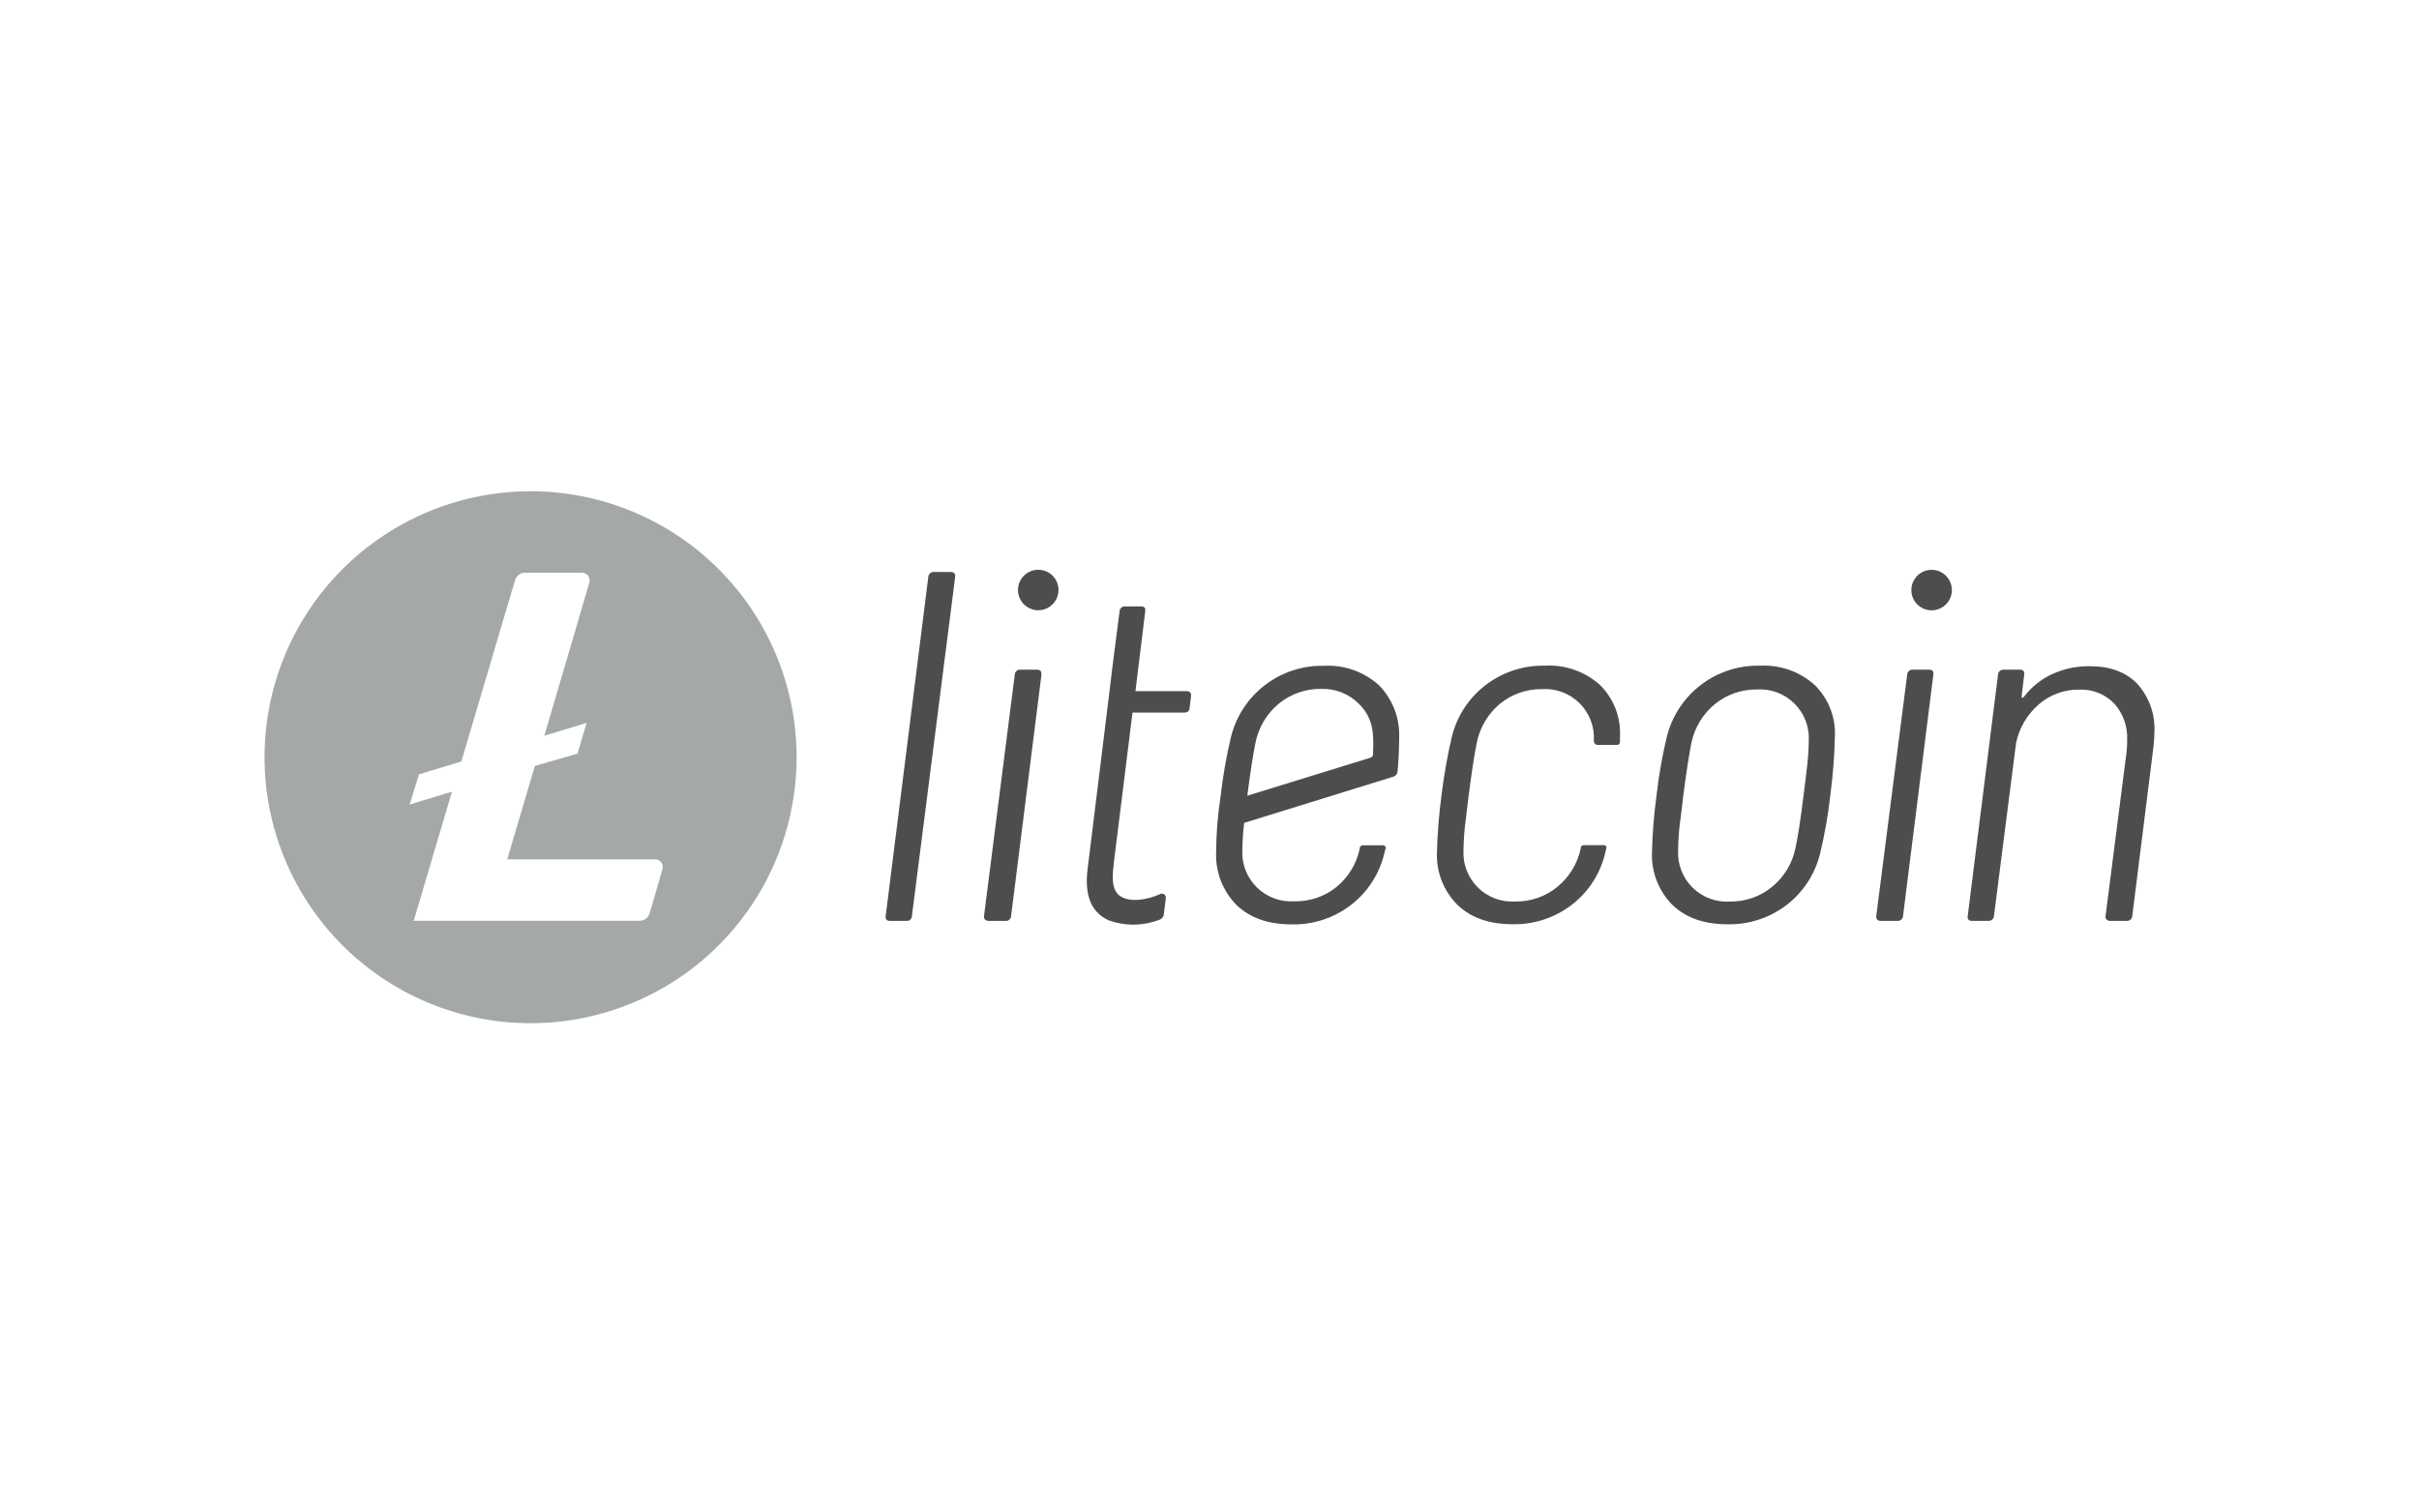
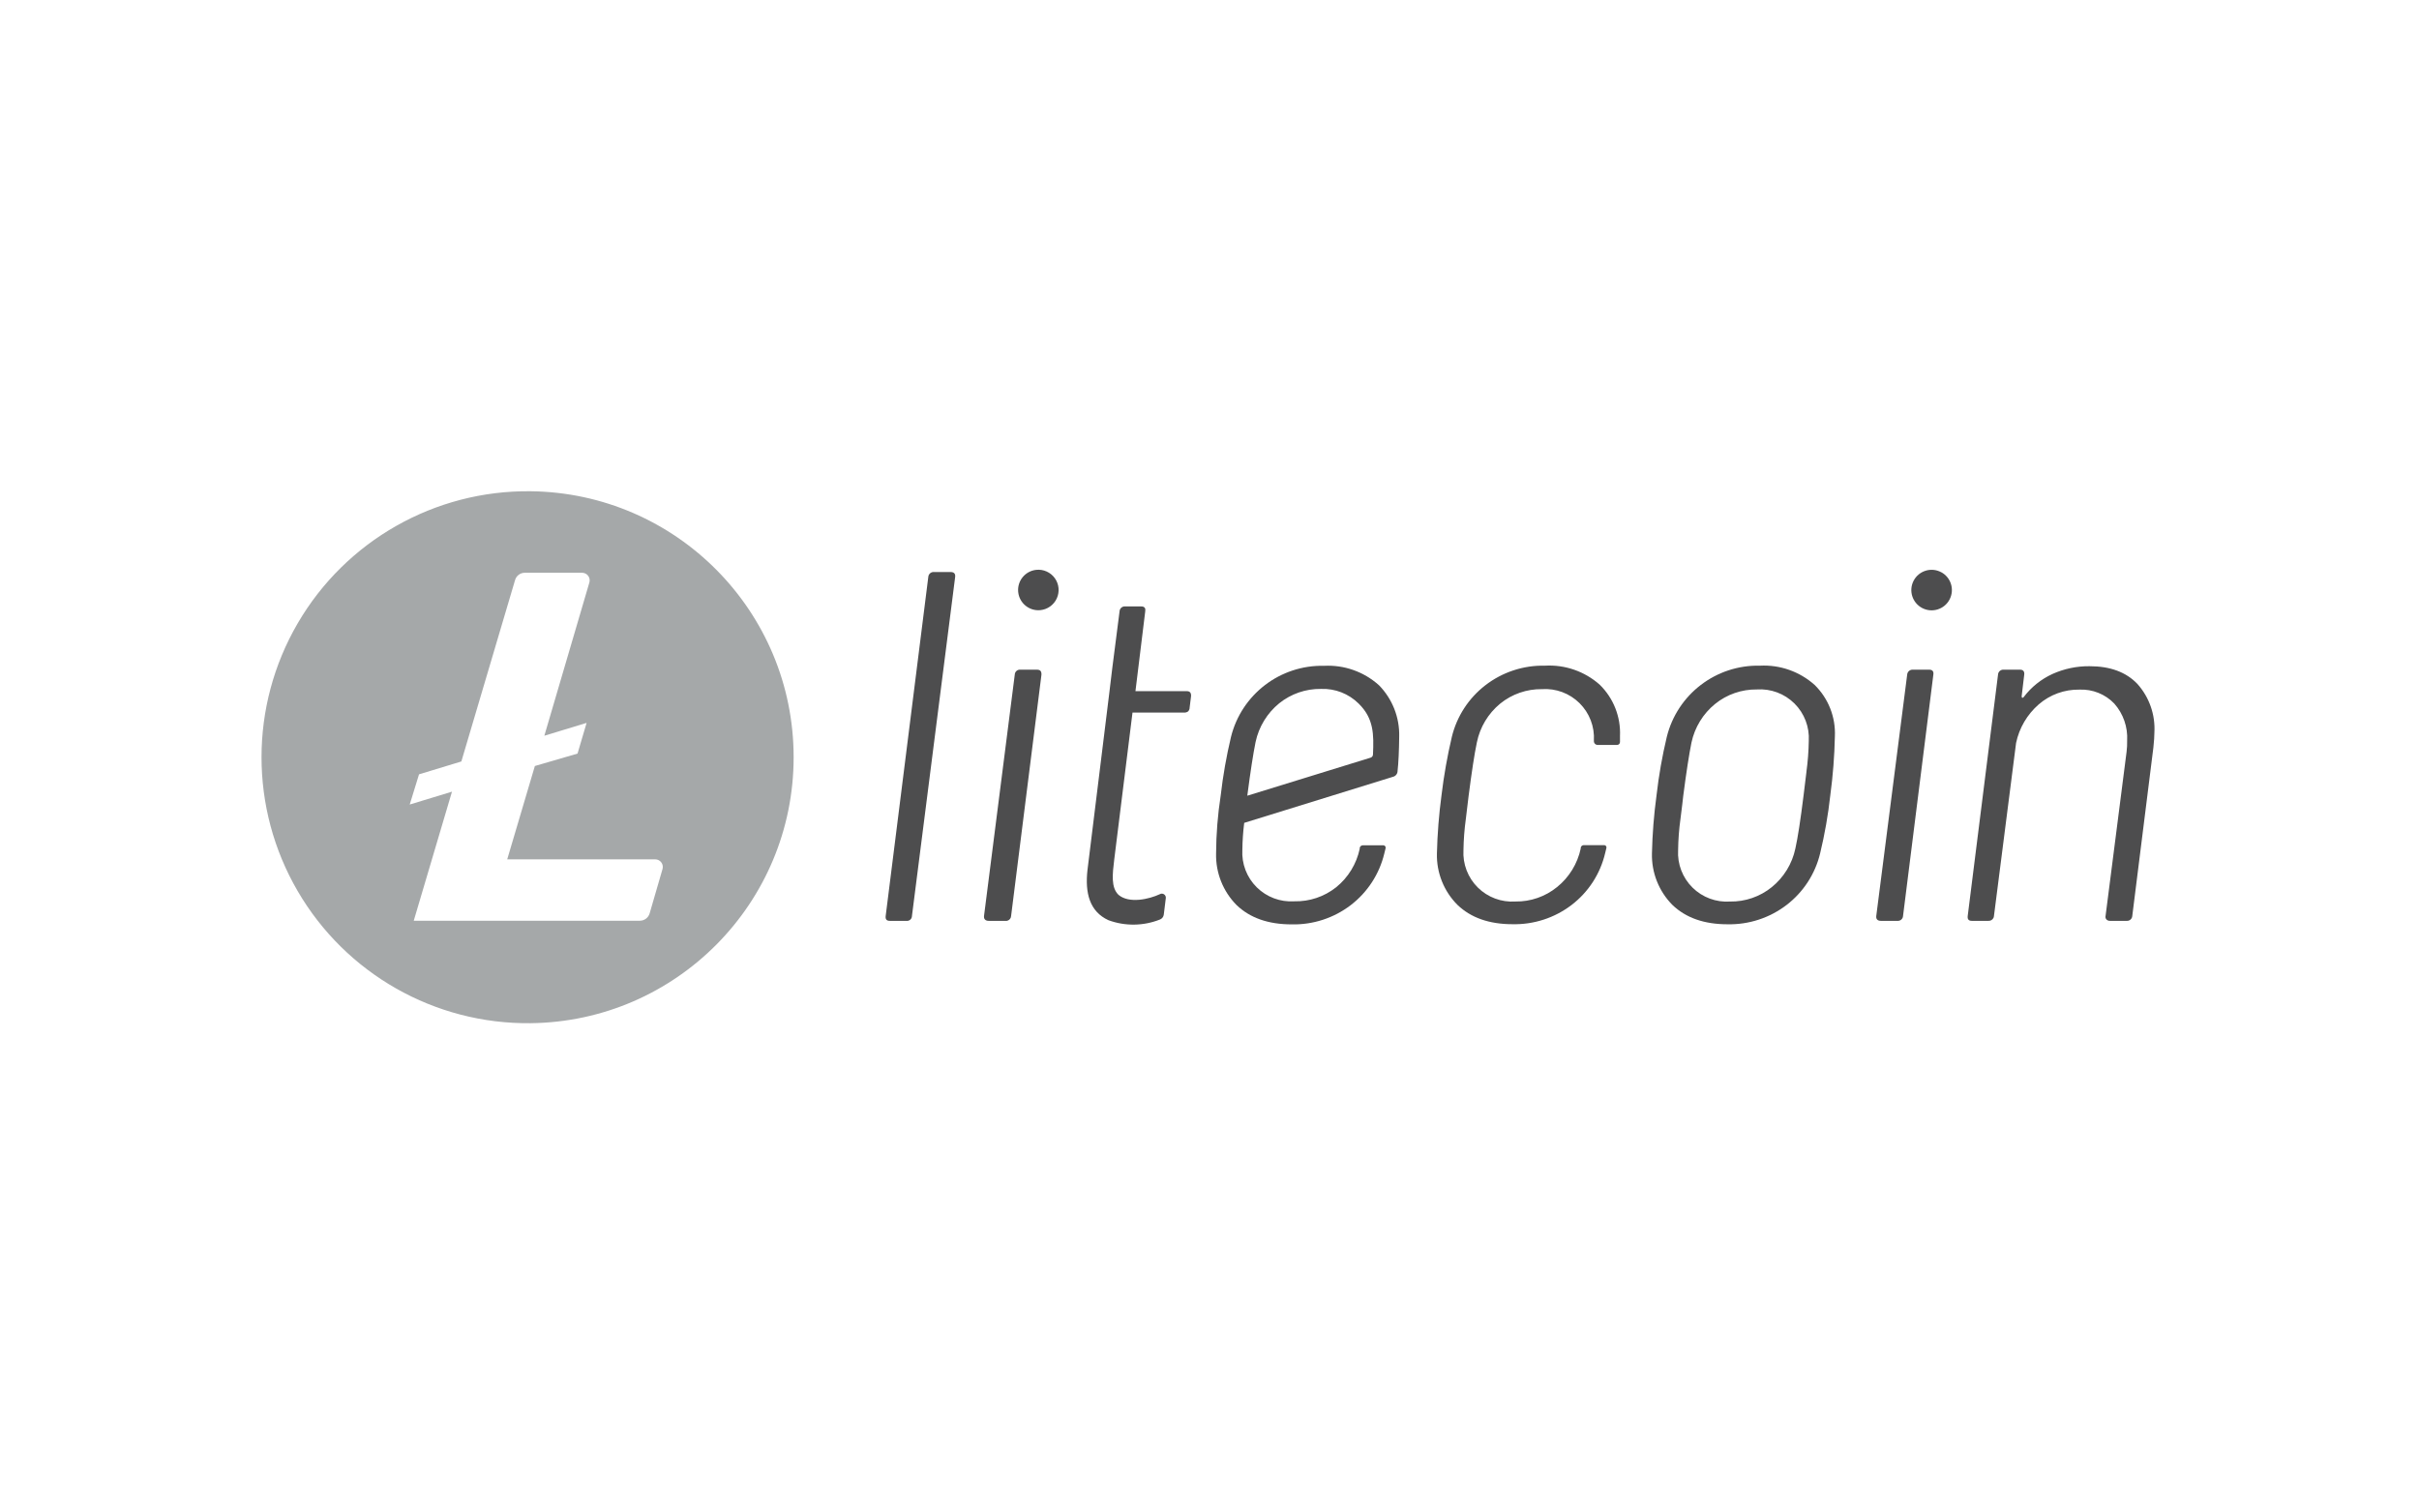
- <svg xmlns="http://www.w3.org/2000/svg" width="72" height="45" viewBox="0 0 72 45" fill="none">
-   <path d="M15.792 14.625C14.226 14.625 12.695 15.089 11.392 15.96C10.09 16.83 9.075 18.067 8.476 19.513C7.876 20.96 7.72 22.553 8.025 24.089C8.331 25.625 9.085 27.036 10.192 28.143C11.3 29.251 12.711 30.005 14.247 30.311C15.783 30.616 17.375 30.459 18.822 29.86C20.269 29.261 21.506 28.246 22.376 26.943C23.246 25.641 23.711 24.11 23.711 22.544C23.711 21.504 23.506 20.474 23.108 19.513C22.71 18.553 22.127 17.68 21.391 16.944C20.656 16.209 19.783 15.626 18.822 15.228C17.862 14.83 16.832 14.625 15.792 14.625V14.625ZM15.92 22.804L15.097 25.584H19.502C19.537 25.584 19.572 25.592 19.603 25.608C19.634 25.624 19.662 25.646 19.683 25.674C19.704 25.703 19.718 25.735 19.724 25.77C19.73 25.804 19.729 25.839 19.719 25.873L19.336 27.193C19.317 27.256 19.279 27.311 19.227 27.351C19.174 27.39 19.11 27.411 19.044 27.411H12.315L13.453 23.569L12.194 23.952L12.472 23.053L13.733 22.67L15.33 17.272C15.348 17.209 15.386 17.153 15.438 17.113C15.49 17.074 15.554 17.052 15.62 17.052H17.324C17.359 17.052 17.394 17.06 17.425 17.075C17.457 17.091 17.484 17.113 17.505 17.141C17.526 17.169 17.541 17.201 17.547 17.236C17.554 17.27 17.552 17.306 17.543 17.339L16.202 21.904L17.46 21.521L17.19 22.435L15.92 22.804Z" fill="#A5A8A9" />
-   <path d="M30.843 16.965C30.962 16.953 31.082 16.977 31.187 17.033C31.328 17.108 31.433 17.236 31.48 17.389C31.526 17.541 31.511 17.706 31.436 17.847C31.38 17.953 31.294 18.039 31.189 18.096C31.084 18.153 30.965 18.177 30.846 18.166C30.727 18.154 30.614 18.108 30.521 18.033C30.429 17.957 30.361 17.856 30.326 17.742C30.291 17.627 30.291 17.505 30.325 17.391C30.36 17.276 30.427 17.175 30.519 17.099C30.612 17.023 30.724 16.976 30.843 16.965Z" fill="#4D4D4E" />
-   <path d="M27.797 17.029H28.291C28.387 17.029 28.444 17.071 28.429 17.182L27.143 27.268C27.144 27.289 27.139 27.31 27.131 27.329C27.122 27.349 27.109 27.366 27.093 27.38C27.077 27.394 27.058 27.405 27.038 27.411C27.017 27.417 26.996 27.418 26.975 27.415H26.485C26.383 27.415 26.35 27.363 26.362 27.268L27.63 17.178C27.631 17.158 27.636 17.137 27.645 17.119C27.654 17.1 27.667 17.083 27.682 17.069C27.698 17.055 27.716 17.044 27.735 17.038C27.755 17.031 27.776 17.028 27.797 17.029Z" fill="#4D4D4E" />
-   <path d="M30.373 19.937H30.862C30.969 19.937 31.001 19.989 30.998 20.088L30.095 27.268C30.095 27.29 30.09 27.311 30.08 27.331C30.07 27.351 30.057 27.368 30.04 27.382C30.023 27.396 30.003 27.406 29.982 27.412C29.961 27.418 29.939 27.419 29.917 27.415H29.427C29.335 27.415 29.277 27.365 29.289 27.268L30.204 20.084C30.205 20.063 30.21 20.043 30.219 20.024C30.228 20.005 30.241 19.988 30.257 19.974C30.273 19.96 30.291 19.95 30.311 19.943C30.331 19.937 30.352 19.935 30.373 19.937Z" fill="#4D4D4E" />
-   <path fill-rule="evenodd" clip-rule="evenodd" d="M52.383 19.818C51.748 19.804 51.128 20.006 50.624 20.391C50.12 20.777 49.763 21.323 49.611 21.939C49.474 22.511 49.373 23.09 49.306 23.674C49.228 24.25 49.182 24.829 49.169 25.41C49.162 25.693 49.213 25.975 49.318 26.238C49.423 26.501 49.58 26.741 49.779 26.942C50.178 27.325 50.724 27.517 51.417 27.517C52.052 27.531 52.673 27.328 53.178 26.942C53.675 26.56 54.026 26.019 54.174 25.41C54.312 24.838 54.414 24.259 54.478 23.674C54.556 23.093 54.602 22.509 54.614 21.923C54.627 21.64 54.58 21.357 54.476 21.093C54.372 20.829 54.214 20.59 54.011 20.391C53.565 19.992 52.98 19.787 52.383 19.818ZM53.768 22.977C53.722 23.343 53.693 23.576 53.683 23.674C53.591 24.415 53.509 24.946 53.438 25.262C53.343 25.715 53.095 26.12 52.735 26.411C52.385 26.695 51.945 26.847 51.494 26.84C51.288 26.854 51.083 26.824 50.89 26.752C50.697 26.68 50.522 26.568 50.375 26.423C50.229 26.278 50.115 26.104 50.042 25.911C49.968 25.719 49.936 25.514 49.948 25.308C49.952 25 49.975 24.693 50.017 24.389C50.063 24.023 50.092 23.791 50.101 23.691C50.193 22.981 50.276 22.45 50.346 22.105C50.443 21.653 50.691 21.247 51.05 20.956C51.401 20.673 51.84 20.521 52.291 20.527C52.496 20.513 52.702 20.543 52.895 20.615C53.088 20.687 53.263 20.8 53.409 20.945C53.556 21.089 53.669 21.264 53.743 21.456C53.816 21.648 53.849 21.854 53.837 22.059C53.832 22.366 53.809 22.673 53.768 22.977Z" fill="#4D4D4E" />
-   <path d="M56.934 19.937H57.422C57.518 19.937 57.559 19.989 57.545 20.084L56.643 27.268C56.642 27.289 56.637 27.309 56.628 27.328C56.619 27.347 56.606 27.364 56.59 27.377C56.574 27.391 56.556 27.402 56.536 27.408C56.516 27.415 56.495 27.417 56.474 27.415H55.984C55.892 27.415 55.833 27.371 55.846 27.268L56.766 20.084C56.769 20.043 56.788 20.003 56.819 19.976C56.851 19.948 56.892 19.934 56.934 19.937Z" fill="#4D4D4E" />
-   <path d="M63.617 20.36C63.28 20.008 62.807 19.834 62.194 19.834C61.815 19.829 61.439 19.908 61.093 20.063C60.754 20.218 60.459 20.455 60.234 20.753C60.194 20.791 60.173 20.782 60.173 20.722L60.25 20.084C60.261 19.994 60.221 19.937 60.127 19.937H59.639C59.618 19.935 59.597 19.938 59.577 19.944C59.557 19.951 59.539 19.961 59.523 19.975C59.507 19.988 59.494 20.005 59.485 20.024C59.476 20.043 59.471 20.064 59.47 20.084L58.568 27.268C58.556 27.361 58.589 27.415 58.691 27.415H59.181C59.202 27.417 59.223 27.414 59.242 27.408C59.262 27.401 59.28 27.39 59.296 27.377C59.312 27.363 59.325 27.346 59.334 27.328C59.343 27.309 59.348 27.288 59.349 27.268L60.007 22.121C60.1 21.674 60.337 21.271 60.681 20.971C61.017 20.68 61.449 20.523 61.893 20.531C62.086 20.523 62.278 20.555 62.456 20.627C62.635 20.699 62.796 20.808 62.93 20.946C63.198 21.249 63.336 21.646 63.313 22.05C63.315 22.159 63.31 22.269 63.297 22.377L62.671 27.268C62.667 27.285 62.666 27.304 62.67 27.322C62.674 27.34 62.682 27.357 62.694 27.371C62.709 27.387 62.727 27.398 62.746 27.406C62.766 27.414 62.788 27.417 62.809 27.415H63.297C63.318 27.417 63.339 27.415 63.359 27.408C63.379 27.402 63.397 27.391 63.413 27.377C63.429 27.364 63.442 27.347 63.451 27.328C63.46 27.309 63.465 27.289 63.466 27.268L64.094 22.255C64.115 22.063 64.125 21.908 64.125 21.81C64.14 21.547 64.103 21.283 64.016 21.035C63.929 20.786 63.793 20.556 63.617 20.36Z" fill="#4D4D4E" />
-   <path d="M57.773 17.033C57.667 16.977 57.547 16.955 57.429 16.968C57.31 16.98 57.198 17.028 57.106 17.104C57.015 17.181 56.948 17.283 56.914 17.397C56.88 17.512 56.882 17.634 56.917 17.748C56.953 17.862 57.022 17.962 57.114 18.037C57.207 18.112 57.32 18.158 57.439 18.168C57.558 18.179 57.678 18.154 57.782 18.097C57.887 18.04 57.972 17.953 58.028 17.847C58.102 17.705 58.117 17.54 58.069 17.387C58.021 17.235 57.915 17.107 57.773 17.033Z" fill="#4D4D4E" />
-   <path d="M44.207 20.404C44.714 20.011 45.341 19.804 45.983 19.818C46.58 19.784 47.166 19.987 47.613 20.383C47.816 20.581 47.975 20.82 48.08 21.085C48.184 21.349 48.231 21.632 48.218 21.916V22.09C48.218 22.102 48.216 22.113 48.211 22.124C48.207 22.135 48.2 22.145 48.192 22.153C48.183 22.161 48.173 22.168 48.163 22.172C48.152 22.176 48.14 22.178 48.128 22.178H47.553C47.538 22.178 47.523 22.175 47.509 22.169C47.495 22.163 47.483 22.154 47.472 22.144C47.462 22.133 47.453 22.12 47.448 22.106C47.443 22.091 47.44 22.076 47.441 22.061V22.05C47.452 21.844 47.42 21.638 47.347 21.446C47.273 21.253 47.159 21.079 47.013 20.934C46.866 20.789 46.691 20.677 46.498 20.605C46.304 20.533 46.098 20.503 45.893 20.517C45.442 20.511 45.004 20.663 44.653 20.946C44.295 21.241 44.05 21.649 43.958 22.103C43.885 22.448 43.805 22.979 43.713 23.689C43.701 23.789 43.667 24.082 43.629 24.387C43.587 24.692 43.564 24.999 43.56 25.306C43.548 25.512 43.58 25.717 43.653 25.91C43.727 26.102 43.841 26.276 43.987 26.421C44.133 26.566 44.308 26.678 44.501 26.75C44.694 26.822 44.9 26.852 45.105 26.839C45.556 26.846 45.995 26.694 46.345 26.41C46.705 26.119 46.953 25.713 47.05 25.26C47.049 25.251 47.049 25.241 47.05 25.232C47.055 25.211 47.067 25.192 47.084 25.18C47.101 25.167 47.122 25.16 47.144 25.161H47.747C47.757 25.161 47.767 25.163 47.777 25.168C47.786 25.172 47.794 25.178 47.801 25.187C47.807 25.195 47.812 25.204 47.814 25.214C47.816 25.224 47.816 25.235 47.814 25.245C47.801 25.302 47.787 25.356 47.774 25.408C47.628 26.018 47.277 26.559 46.78 26.94C46.275 27.326 45.654 27.529 45.019 27.515C44.326 27.515 43.78 27.323 43.382 26.94C43.181 26.74 43.023 26.5 42.917 26.237C42.812 25.974 42.761 25.691 42.769 25.408C42.783 24.827 42.829 24.248 42.906 23.672C42.977 23.088 43.079 22.509 43.213 21.937C43.361 21.328 43.712 20.788 44.207 20.404Z" fill="#4D4D4E" />
-   <path fill-rule="evenodd" clip-rule="evenodd" d="M41.041 20.397C40.595 19.997 40.009 19.79 39.411 19.822C38.776 19.807 38.156 20.01 37.652 20.395C37.148 20.781 36.791 21.326 36.639 21.942C36.503 22.514 36.401 23.094 36.334 23.678C36.245 24.252 36.199 24.832 36.196 25.413C36.19 25.697 36.241 25.979 36.346 26.242C36.451 26.505 36.608 26.745 36.807 26.946C37.206 27.329 37.752 27.52 38.445 27.52C39.08 27.535 39.701 27.332 40.206 26.946C40.703 26.564 41.055 26.023 41.202 25.413C41.215 25.362 41.228 25.308 41.242 25.251C41.244 25.241 41.244 25.23 41.242 25.22C41.24 25.21 41.235 25.201 41.229 25.192C41.222 25.184 41.214 25.178 41.205 25.173C41.195 25.169 41.185 25.166 41.175 25.166H40.566C40.544 25.166 40.524 25.173 40.507 25.186C40.49 25.198 40.477 25.217 40.472 25.237V25.266C40.377 25.718 40.128 26.124 39.769 26.415C39.416 26.696 38.975 26.844 38.524 26.833C38.318 26.846 38.112 26.816 37.92 26.744C37.727 26.672 37.551 26.56 37.405 26.415C37.259 26.27 37.145 26.096 37.072 25.904C36.998 25.712 36.966 25.506 36.978 25.3C36.981 25.032 37 24.764 37.033 24.498L41.456 23.128C41.497 23.119 41.533 23.097 41.559 23.064C41.585 23.032 41.599 22.991 41.598 22.95C41.625 22.72 41.642 22.331 41.646 21.933C41.654 21.649 41.604 21.367 41.5 21.103C41.396 20.839 41.24 20.599 41.041 20.397ZM40.866 22.463C40.866 22.485 40.858 22.505 40.845 22.522C40.832 22.539 40.814 22.551 40.794 22.557L37.127 23.689V23.674C37.219 22.963 37.302 22.433 37.373 22.088C37.469 21.636 37.717 21.23 38.075 20.939C38.427 20.655 38.866 20.504 39.317 20.51C39.524 20.501 39.73 20.536 39.923 20.611C40.117 20.686 40.292 20.8 40.439 20.946C40.891 21.389 40.893 21.862 40.866 22.463Z" fill="#4D4D4E" />
-   <path d="M34.586 26.605C34.564 26.604 34.543 26.61 34.524 26.62C34.21 26.768 33.61 26.91 33.292 26.641C33.064 26.421 33.112 26.026 33.165 25.585C33.167 25.567 33.169 25.549 33.172 25.53L33.708 21.215H35.24C35.284 21.217 35.327 21.205 35.363 21.18C35.393 21.149 35.409 21.108 35.409 21.065L35.451 20.724C35.457 20.63 35.417 20.577 35.329 20.577H33.796L34.087 18.201C34.101 18.117 34.078 18.054 33.965 18.054H33.492C33.471 18.052 33.45 18.054 33.429 18.06C33.41 18.067 33.391 18.077 33.375 18.091C33.359 18.105 33.347 18.122 33.338 18.141C33.329 18.16 33.324 18.18 33.323 18.201L33.108 19.878L33.017 20.634L32.369 25.894C32.289 26.586 32.432 27.139 32.993 27.396C33.489 27.578 34.035 27.57 34.526 27.375C34.556 27.363 34.582 27.344 34.602 27.319C34.622 27.293 34.635 27.263 34.639 27.231L34.7 26.735C34.702 26.714 34.698 26.692 34.689 26.672C34.68 26.653 34.665 26.636 34.647 26.624C34.629 26.613 34.608 26.606 34.586 26.605Z" fill="#4D4D4E" />
+ <svg xmlns="http://www.w3.org/2000/svg" width="72" height="45" fill="none">
+   <path d="M15.792 14.625a7.919 7.919 0 100 15.837 7.919 7.919 0 000-15.837zm.128 8.18l-.823 2.779h4.405a.226.226 0 01.217.29l-.383 1.319a.303.303 0 01-.291.218h-6.73l1.138-3.842-1.258.383.277-.899 1.26-.383 1.598-5.398a.3.3 0 01.29-.22h1.704a.226.226 0 01.219.287l-1.341 4.565 1.258-.383-.27.914-1.27.37z" fill="#A5A8A9" />
+   <path d="M30.843 16.965a.603.603 0 11.12 1.2.603.603 0 01-.12-1.2zM27.797 17.03h.494c.096 0 .153.041.138.152l-1.285 10.086a.148.148 0 01-.17.147h-.49c-.101 0-.134-.052-.122-.147l1.268-10.09a.158.158 0 01.167-.149zM30.373 19.937h.489c.107 0 .14.052.136.151l-.903 7.18a.154.154 0 01-.113.144.155.155 0 01-.065.003h-.49c-.092 0-.15-.05-.138-.147l.915-7.184a.153.153 0 01.17-.147z" fill="#4D4D4E" />
+   <path fill-rule="evenodd" clip-rule="evenodd" d="M52.383 19.818a2.79 2.79 0 00-2.772 2.12 14.578 14.578 0 00-.305 1.736 15.414 15.414 0 00-.137 1.736 2.106 2.106 0 00.61 1.532c.399.383.945.575 1.638.575a2.79 2.79 0 001.76-.575c.498-.382.85-.923.997-1.532.138-.572.24-1.151.304-1.736.078-.58.124-1.165.136-1.75a2.017 2.017 0 00-.603-1.533 2.265 2.265 0 00-1.628-.573zm1.385 3.159c-.046.366-.075.6-.085.697-.092.741-.174 1.272-.245 1.588a2.013 2.013 0 01-.703 1.15c-.35.284-.79.435-1.241.428a1.45 1.45 0 01-1.546-1.532c.004-.308.027-.615.069-.92.046-.365.075-.597.084-.697.092-.71.175-1.24.245-1.586.097-.452.345-.858.704-1.149.35-.283.79-.435 1.24-.43a1.451 1.451 0 011.547 1.533 7.593 7.593 0 01-.07.918z" fill="#4D4D4E" />
+   <path d="M56.934 19.937h.489c.095 0 .136.052.122.147l-.902 7.184a.153.153 0 01-.053.11.155.155 0 01-.116.037h-.49c-.092 0-.151-.044-.138-.147l.92-7.184a.159.159 0 01.168-.147zM63.617 20.36c-.337-.352-.81-.526-1.423-.526a2.62 2.62 0 00-1.101.23 2.242 2.242 0 00-.859.689c-.04.038-.06.029-.06-.03l.076-.639c.011-.09-.029-.147-.123-.147h-.488a.156.156 0 00-.169.147l-.902 7.184c-.012.093.021.147.123.147h.49a.158.158 0 00.153-.087.158.158 0 00.015-.06l.658-5.147c.093-.447.33-.85.674-1.15a1.799 1.799 0 011.212-.44 1.356 1.356 0 011.037.415c.268.303.406.7.383 1.104.002.11-.003.219-.016.327l-.626 4.89a.119.119 0 00.023.104.144.144 0 00.115.044h.488a.156.156 0 00.169-.147l.628-5.013c.021-.192.03-.347.03-.445a1.998 1.998 0 00-.507-1.45zM57.773 17.033a.603.603 0 10-.56 1.069.603.603 0 00.56-1.07zM44.207 20.404a2.798 2.798 0 011.776-.586 2.26 2.26 0 011.63.565 2.012 2.012 0 01.605 1.533v.174a.087.087 0 01-.026.063.088.088 0 01-.064.025h-.575a.113.113 0 01-.112-.117v-.011a1.451 1.451 0 00-1.548-1.533 1.93 1.93 0 00-1.24.43 2.014 2.014 0 00-.695 1.156c-.073.345-.153.876-.245 1.586-.012.1-.046.393-.084.698a7.584 7.584 0 00-.07.92 1.45 1.45 0 001.546 1.532c.451.007.89-.145 1.24-.43.36-.29.608-.696.705-1.149v-.029a.094.094 0 01.094-.07h.603a.069.069 0 01.067.053.07.07 0 010 .03 6.856 6.856 0 01-.04.164 2.727 2.727 0 01-.994 1.532 2.794 2.794 0 01-1.76.575c-.694 0-1.24-.192-1.639-.575a2.091 2.091 0 01-.612-1.532c.014-.58.06-1.16.137-1.736.07-.584.173-1.163.307-1.735a2.767 2.767 0 01.994-1.533z" fill="#4D4D4E" />
+   <path fill-rule="evenodd" clip-rule="evenodd" d="M41.04 20.397a2.264 2.264 0 00-1.63-.575 2.789 2.789 0 00-2.771 2.12 14.783 14.783 0 00-.305 1.736c-.089.574-.135 1.154-.138 1.735a2.108 2.108 0 00.611 1.533c.399.383.945.574 1.638.574a2.79 2.79 0 001.76-.574c.498-.382.85-.923.997-1.533l.04-.162a.069.069 0 00-.067-.085h-.61a.096.096 0 00-.093.071v.029a2.013 2.013 0 01-.703 1.15c-.353.28-.794.428-1.245.417a1.452 1.452 0 01-1.546-1.533c.003-.268.022-.536.055-.802l4.423-1.37a.18.18 0 00.142-.178c.027-.23.044-.619.048-1.017a2.108 2.108 0 00-.605-1.536zm-.174 2.067a.101.101 0 01-.072.093l-3.667 1.132v-.015c.092-.71.175-1.241.245-1.586.097-.452.345-.858.703-1.15.352-.282.79-.434 1.242-.428a1.51 1.51 0 011.122.436c.452.443.454.916.427 1.517z" fill="#4D4D4E" />
+   <path d="M34.586 26.605a.118.118 0 00-.062.015c-.314.148-.914.29-1.232.021-.228-.22-.18-.615-.127-1.056l.007-.055.536-4.315h1.532a.192.192 0 00.123-.035.163.163 0 00.046-.115l.042-.34c.006-.095-.034-.148-.122-.148h-1.533l.291-2.376c.014-.084-.01-.147-.122-.147h-.473a.154.154 0 00-.169.147l-.215 1.677-.091.756-.648 5.26c-.08.692.063 1.245.624 1.502a2.146 2.146 0 001.533-.021.18.18 0 00.113-.144l.061-.496a.12.12 0 00-.053-.11.118.118 0 00-.06-.02z" fill="#4D4D4E" />
</svg>
